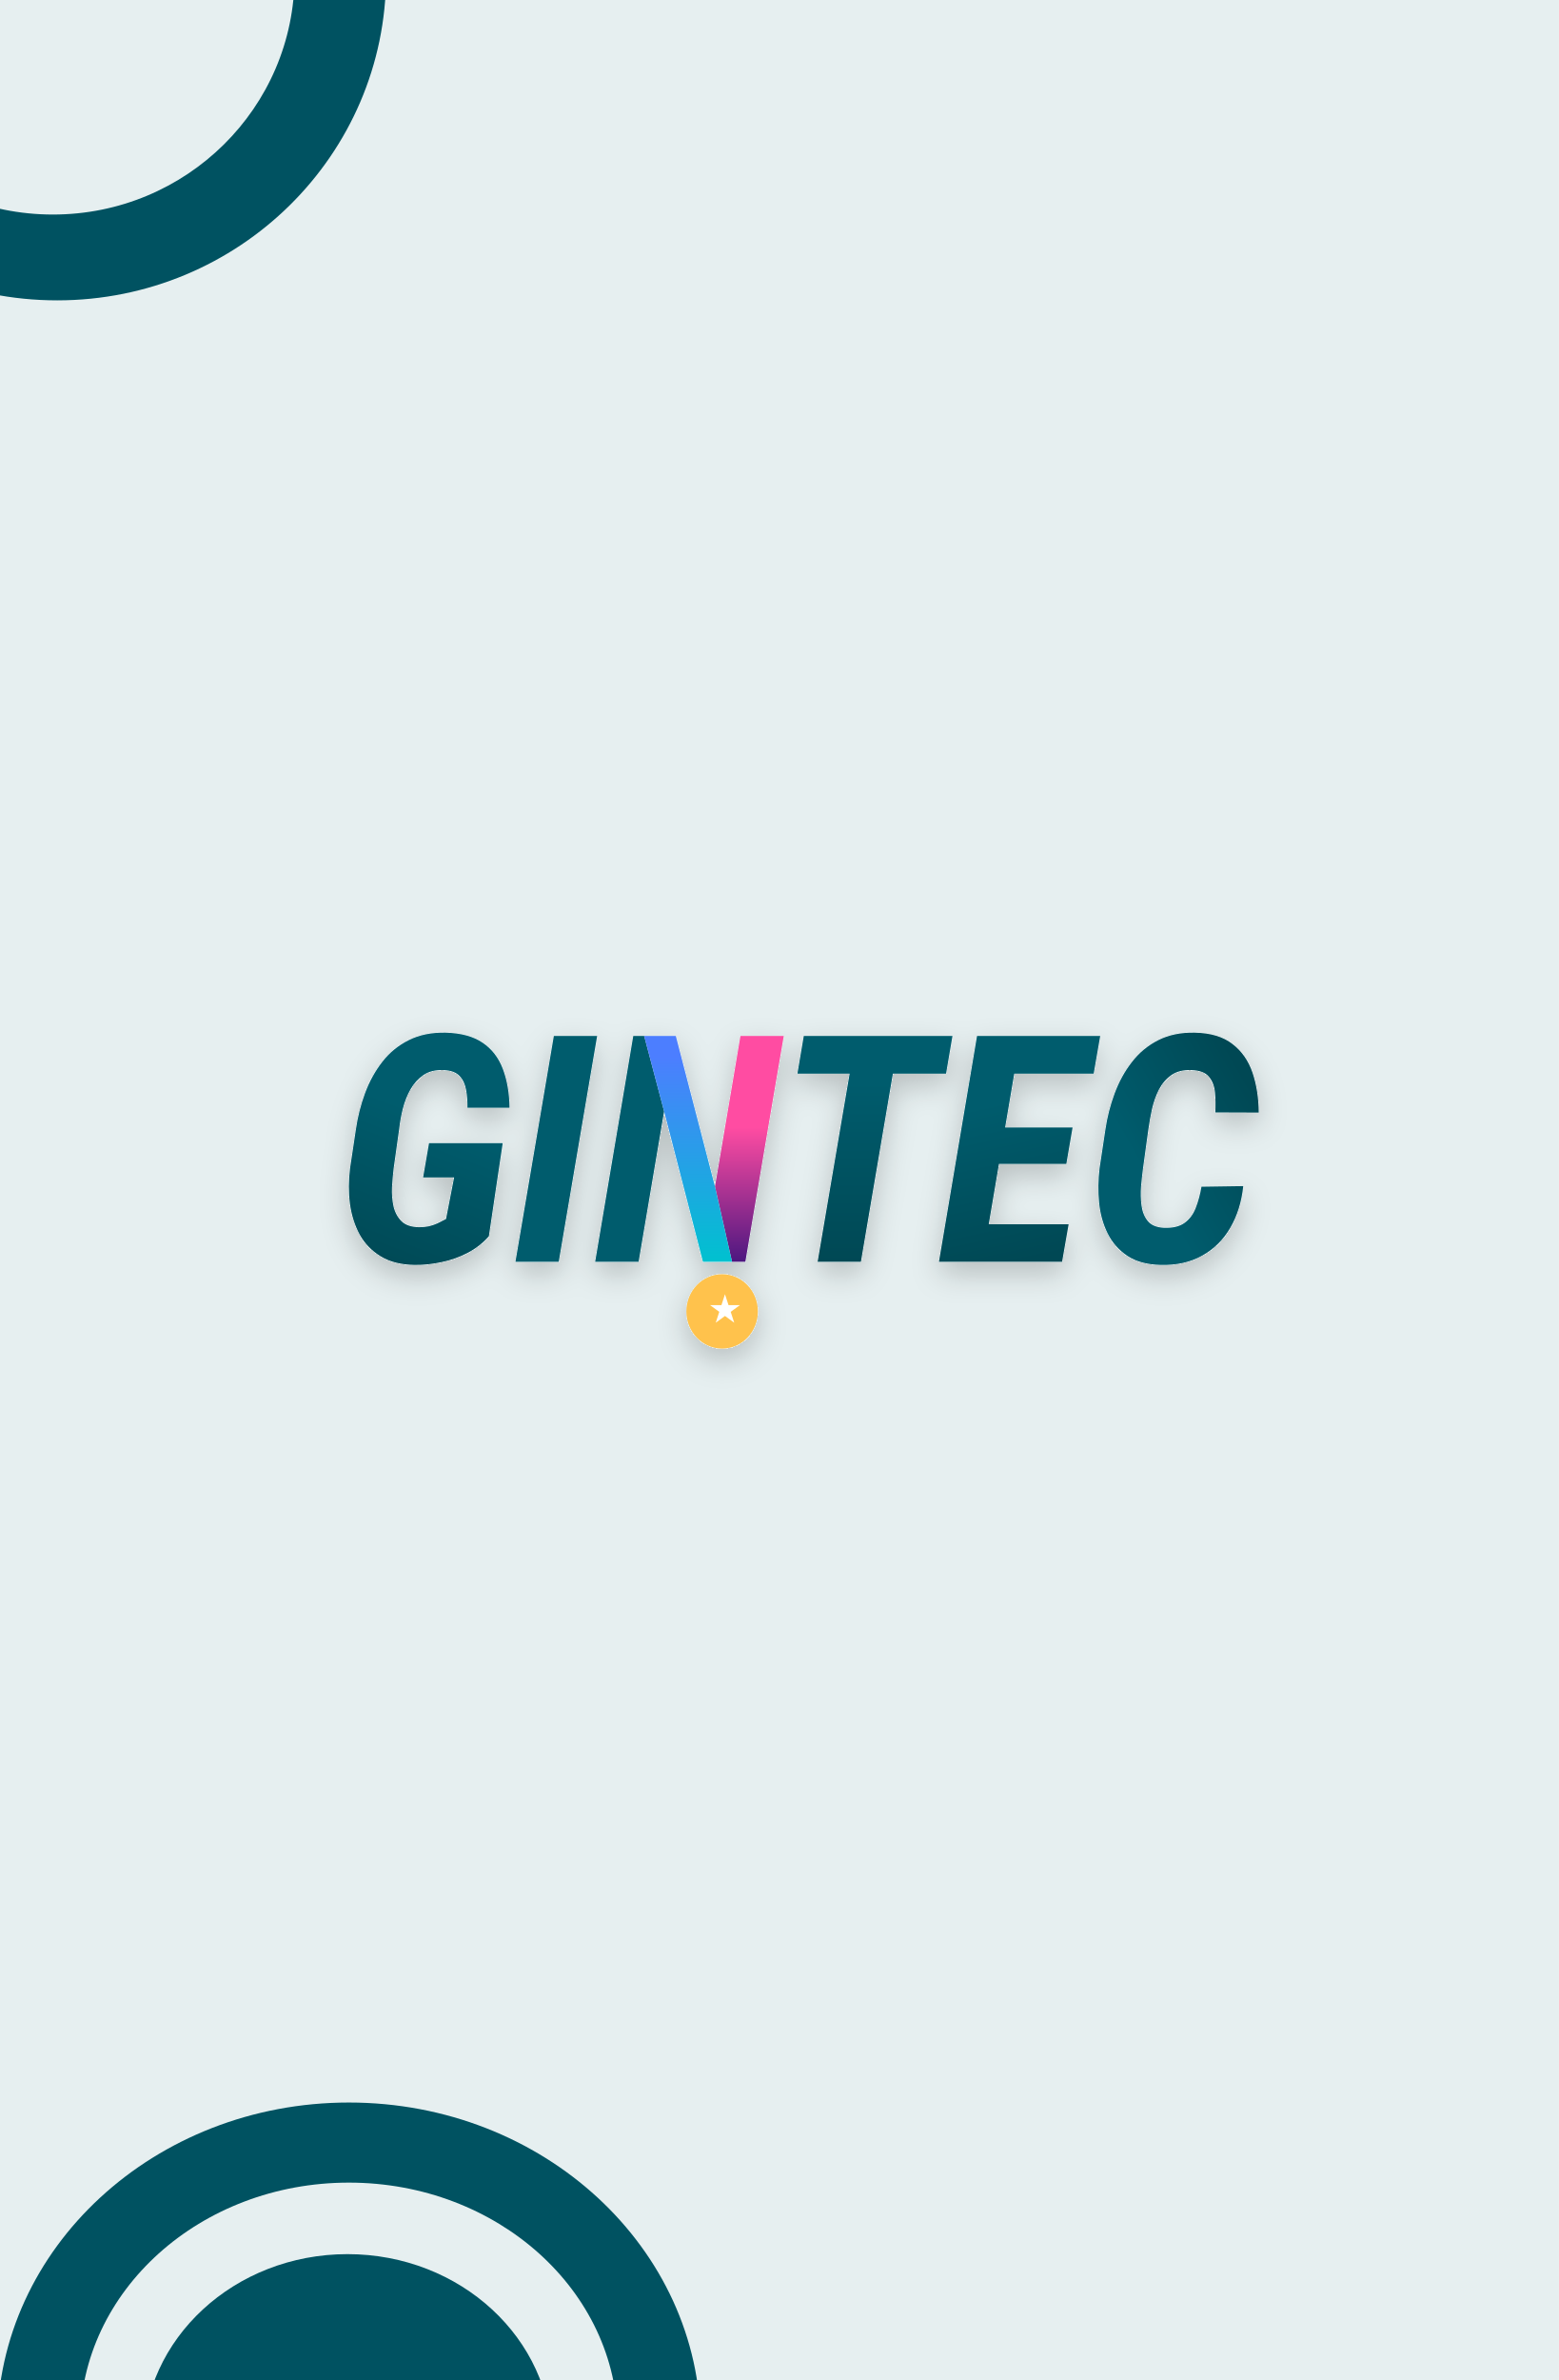
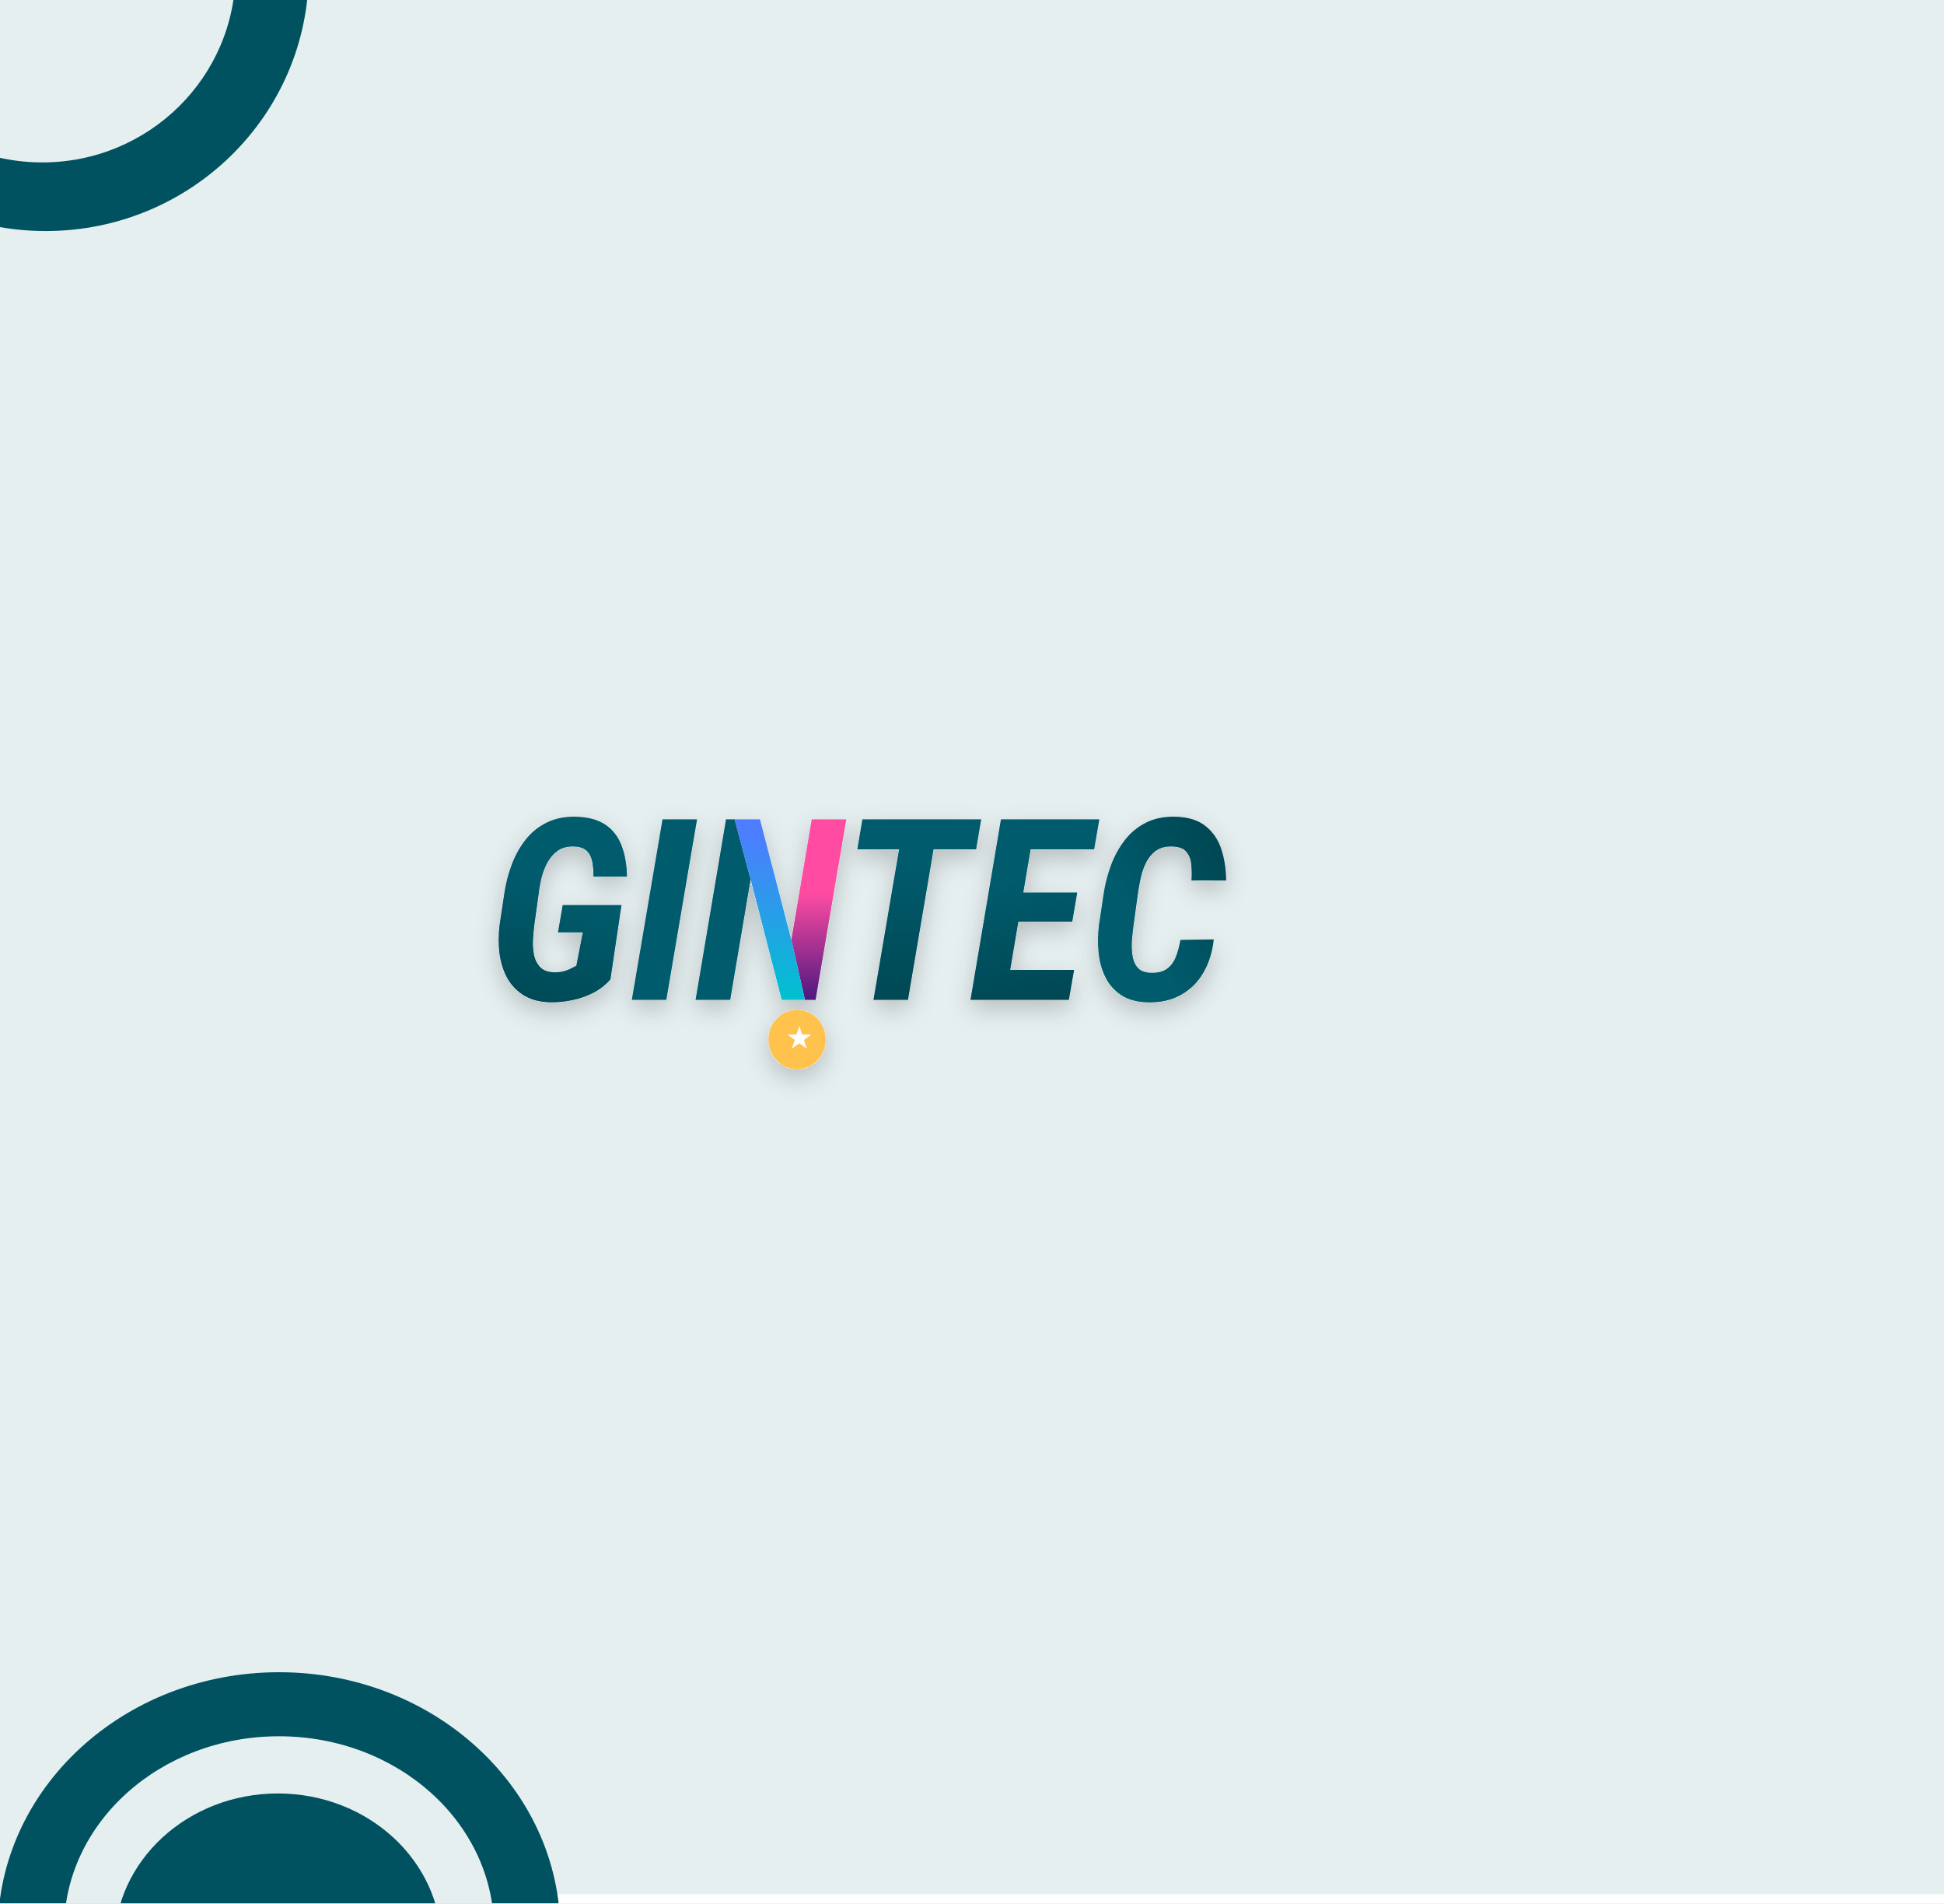
- <svg xmlns="http://www.w3.org/2000/svg" width="545" height="832" viewBox="0 0 545 832" fill="none">
-   <rect width="545" height="832" fill="#E6EFF0" />
-   <ellipse cx="20" cy="-8.5" rx="115" ry="113.5" fill="#005261" />
-   <ellipse cx="18.5" cy="-8.5" rx="84.5" ry="83.5" fill="#E6EFF0" />
-   <g filter="url(#filter0_d_4958_610)">
-     <path d="M420.116 414.856L434.717 414.639C434.151 420.134 432.646 424.978 430.204 429.172C427.797 433.365 424.523 436.619 420.382 438.933C416.275 441.246 411.426 442.331 405.833 442.186C401.161 442.078 397.321 441.048 394.312 439.095C391.303 437.107 388.985 434.504 387.356 431.287C385.728 428.033 384.719 424.436 384.33 420.496C383.941 416.519 383.994 412.47 384.489 408.349L386.507 394.955C387.144 390.581 388.224 386.351 389.746 382.266C391.268 378.145 393.285 374.475 395.799 371.258C398.312 368.004 401.391 365.456 405.037 363.612C408.718 361.768 412.966 360.901 417.78 361.009C423.337 361.117 427.726 362.437 430.947 364.968C434.204 367.462 436.54 370.806 437.956 375C439.372 379.193 440.097 383.838 440.133 388.936L424.948 388.882C425.089 386.423 425.054 384.092 424.841 381.886C424.629 379.645 423.921 377.819 422.718 376.409C421.55 374.963 419.514 374.186 416.612 374.078C413.78 373.969 411.444 374.548 409.603 375.813C407.798 377.078 406.347 378.759 405.249 380.856C404.188 382.953 403.373 385.23 402.807 387.689C402.276 390.147 401.851 392.533 401.533 394.846L399.674 408.403C399.427 410.283 399.197 412.38 398.984 414.693C398.807 417.007 398.86 419.248 399.143 421.418C399.427 423.587 400.152 425.394 401.32 426.84C402.488 428.286 404.382 429.082 407.002 429.226C410.081 429.335 412.488 428.756 414.222 427.491C415.957 426.226 417.249 424.49 418.098 422.285C418.983 420.044 419.656 417.567 420.116 414.856Z" fill="url(#paint0_linear_4958_610)" />
-     <path d="M373.658 427.979L371.375 441.102H338.774L340.951 427.979H373.658ZM356.88 362.148L343.5 441.102H328.314L341.641 362.148H356.88ZM375.038 394.142L372.861 406.885H344.562L346.685 394.142H375.038ZM384.701 362.148L382.418 375.325H349.871L352.154 362.148H384.701Z" fill="url(#paint1_linear_4958_610)" />
-     <path d="M314.457 362.148L301.024 441.102H285.892L299.325 362.148H314.457ZM333.04 362.148L330.81 375.325H278.83L281.06 362.148H333.04Z" fill="url(#paint2_linear_4958_610)" />
-     <path d="M208.798 362.148L195.365 441.102H180.232L193.665 362.148H208.798Z" fill="#005C6D" />
-     <path d="M175.772 399.618L170.941 432.154C168.817 434.577 166.322 436.529 163.454 438.011C160.587 439.493 157.561 440.56 154.375 441.21C151.189 441.897 148.057 442.223 144.977 442.186C140.234 442.114 136.287 441.12 133.137 439.204C129.987 437.288 127.527 434.739 125.757 431.558C124.022 428.34 122.89 424.743 122.359 420.767C121.863 416.79 121.881 412.651 122.412 408.349L124.43 394.901C125.067 390.454 126.146 386.188 127.668 382.103C129.19 378.018 131.208 374.367 133.721 371.149C136.234 367.932 139.314 365.419 142.96 363.612C146.641 361.768 150.942 360.901 155.862 361.009C161.242 361.154 165.543 362.329 168.764 364.534C171.985 366.703 174.339 369.758 175.826 373.698C177.312 377.602 178.091 382.121 178.162 387.255H163.454C163.49 385.013 163.331 382.917 162.977 380.964C162.623 378.976 161.862 377.367 160.693 376.138C159.525 374.873 157.649 374.186 155.065 374.078C152.269 373.969 149.933 374.548 148.057 375.813C146.216 377.078 144.712 378.741 143.544 380.802C142.376 382.862 141.473 385.14 140.836 387.634C140.234 390.093 139.809 392.479 139.562 394.792L137.65 408.403C137.402 410.464 137.208 412.669 137.066 415.019C136.96 417.369 137.137 419.61 137.597 421.743C138.093 423.84 139.031 425.575 140.411 426.949C141.792 428.286 143.845 428.973 146.57 429.009C147.809 429.009 148.942 428.901 149.968 428.684C151.03 428.431 152.039 428.087 152.995 427.654C153.986 427.184 154.977 426.678 155.968 426.135L158.782 411.603H147.951L150.021 399.618H175.772Z" fill="url(#paint3_linear_4958_610)" />
-     <path fill-rule="evenodd" clip-rule="evenodd" d="M223.293 441.102L232.213 388.502L225.238 362.148H221.434L208.107 441.102H223.293Z" fill="#005C6D" />
-     <path d="M260.618 441.102L274.051 362.148H258.919L249.999 414.802L252.978 427.952L255.957 441.102H260.618Z" fill="url(#paint4_linear_4958_610)" />
-     <path d="M232.213 388.502L245.805 441.102H255.957L252.978 427.952L249.999 414.802L236.301 362.148H225.238L232.213 388.502Z" fill="url(#paint5_linear_4958_610)" />
-     <ellipse cx="252.5" cy="458.441" rx="12.5" ry="13" fill="#FFC24C" />
-     <path d="M253.5 452.441L254.735 456.241H258.731L255.498 458.59L256.733 462.391L253.5 460.042L250.267 462.391L251.502 458.59L248.269 456.241H252.265L253.5 452.441Z" fill="white" />
+ <svg xmlns="http://www.w3.org/2000/svg" width="850" height="832" viewBox="0 0 850 832" fill="none">
+   <g clip-path="url(#clip0_3205_625)">
+     <rect width="850" height="832" fill="white" />
+     <rect y="-4" width="850" height="832" fill="#E6EFF0" />
+     <ellipse cx="20" cy="-12.5" rx="115" ry="113.5" fill="#005261" />
+     <ellipse cx="18.5" cy="-12.5" rx="84.5" ry="83.5" fill="#E6EFF0" />
+     <g filter="url(#filter0_d_3205_625)">
+       <path d="M516.116 410.856L530.717 410.639C530.151 416.134 528.646 420.978 526.204 425.172C523.797 429.365 520.523 432.619 516.382 434.933C512.275 437.246 507.426 438.331 501.833 438.186C497.161 438.078 493.321 437.048 490.312 435.095C487.303 433.107 484.985 430.504 483.356 427.287C481.728 424.033 480.719 420.436 480.33 416.496C479.941 412.519 479.994 408.47 480.489 404.349L482.507 390.955C483.144 386.581 484.224 382.351 485.746 378.266C487.268 374.145 489.285 370.475 491.799 367.258C494.312 364.004 497.391 361.456 501.037 359.612C504.718 357.768 508.966 356.901 513.78 357.009C519.337 357.117 523.726 358.437 526.947 360.968C530.204 363.462 532.54 366.806 533.956 371C535.372 375.193 536.097 379.838 536.133 384.936L520.948 384.882C521.089 382.423 521.054 380.092 520.841 377.886C520.629 375.645 519.921 373.819 518.718 372.409C517.55 370.963 515.514 370.186 512.612 370.078C509.78 369.969 507.444 370.548 505.603 371.813C503.798 373.078 502.347 374.759 501.249 376.856C500.188 378.953 499.373 381.23 498.807 383.689C498.276 386.147 497.851 388.533 497.533 390.846L495.674 404.403C495.427 406.283 495.197 408.38 494.984 410.693C494.807 413.007 494.86 415.248 495.143 417.418C495.427 419.587 496.152 421.394 497.32 422.84C498.488 424.286 500.382 425.082 503.002 425.226C506.081 425.335 508.488 424.756 510.222 423.491C511.957 422.226 513.249 420.49 514.098 418.285C514.983 416.044 515.656 413.567 516.116 410.856Z" fill="url(#paint0_linear_3205_625)" />
+       <path d="M469.658 423.979L467.375 437.102H434.774L436.951 423.979H469.658ZM452.88 358.148L439.5 437.102H424.314L437.641 358.148H452.88ZM471.038 390.142L468.861 402.885H440.562L442.685 390.142H471.038ZM480.701 358.148L478.418 371.325H445.871L448.154 358.148H480.701Z" fill="url(#paint1_linear_3205_625)" />
+       <path d="M410.457 358.148L397.024 437.102H381.892L395.325 358.148H410.457ZM429.04 358.148L426.81 371.325H374.83L377.06 358.148H429.04Z" fill="url(#paint2_linear_3205_625)" />
+       <path d="M304.798 358.148L291.365 437.102H276.232L289.665 358.148H304.798Z" fill="#005C6D" />
+       <path d="M271.772 395.618L266.941 428.154C264.817 430.577 262.322 432.529 259.454 434.011C256.587 435.493 253.561 436.56 250.375 437.21C247.189 437.897 244.057 438.223 240.977 438.186C236.234 438.114 232.287 437.12 229.137 435.204C225.987 433.288 223.527 430.739 221.757 427.558C220.022 424.34 218.89 420.743 218.359 416.767C217.863 412.79 217.881 408.651 218.412 404.349L220.43 390.901C221.067 386.454 222.146 382.188 223.668 378.103C225.19 374.018 227.208 370.367 229.721 367.149C232.234 363.932 235.314 361.419 238.96 359.612C242.641 357.768 246.942 356.901 251.862 357.009C257.242 357.154 261.543 358.329 264.764 360.534C267.985 362.703 270.339 365.758 271.826 369.698C273.312 373.602 274.091 378.121 274.162 383.255H259.454C259.49 381.013 259.331 378.917 258.977 376.964C258.623 374.976 257.862 373.367 256.693 372.138C255.525 370.873 253.649 370.186 251.065 370.078C248.269 369.969 245.933 370.548 244.057 371.813C242.216 373.078 240.712 374.741 239.544 376.802C238.376 378.862 237.473 381.14 236.836 383.634C236.234 386.093 235.809 388.479 235.562 390.792L233.65 404.403C233.402 406.464 233.208 408.669 233.066 411.019C232.96 413.369 233.137 415.61 233.597 417.743C234.093 419.84 235.031 421.575 236.411 422.949C237.792 424.286 239.845 424.973 242.57 425.009C243.809 425.009 244.942 424.901 245.968 424.684C247.03 424.431 248.039 424.087 248.995 423.654C249.986 423.184 250.977 422.678 251.968 422.135L254.782 407.603H243.951L246.021 395.618H271.772Z" fill="url(#paint3_linear_3205_625)" />
+       <path fill-rule="evenodd" clip-rule="evenodd" d="M319.293 437.102L328.213 384.502L321.238 358.148H317.434L304.107 437.102H319.293Z" fill="#005C6D" />
+       <path d="M356.618 437.102L370.051 358.148H354.919L345.999 410.802L348.978 423.952L351.957 437.102H356.618Z" fill="url(#paint4_linear_3205_625)" />
+       <path d="M328.213 384.502L341.805 437.102H351.957L348.978 423.952L345.999 410.802L332.301 358.148H321.238L328.213 384.502Z" fill="url(#paint5_linear_3205_625)" />
+       <ellipse cx="348.5" cy="454.441" rx="12.5" ry="13" fill="#FFC24C" />
+       <path d="M349.5 448.441L350.735 452.241H354.731L351.498 454.59L352.733 458.391L349.5 456.042L346.267 458.391L347.502 454.59L344.269 452.241H348.265L349.5 448.441Z" fill="white" />
+     </g>
+     <ellipse cx="122" cy="844.5" rx="123" ry="113.5" fill="#005261" />
+     <ellipse cx="122" cy="843.5" rx="94" ry="84.5" fill="#E6EFF0" />
+     <ellipse cx="121.5" cy="850" rx="71.5" ry="66" fill="#005261" />
  </g>
-   <ellipse cx="122" cy="848.5" rx="123" ry="113.5" fill="#005261" />
-   <ellipse cx="122" cy="847.5" rx="94" ry="84.5" fill="#E6EFF0" />
-   <ellipse cx="121.5" cy="854" rx="71.5" ry="66" fill="#005261" />
  <defs>
-     <filter id="filter0_d_4958_610" x="112" y="355" width="338.133" height="130.441" filterUnits="userSpaceOnUse" color-interpolation-filters="sRGB">
+     <filter id="filter0_d_3205_625" x="208" y="351" width="338.133" height="130.441" filterUnits="userSpaceOnUse" color-interpolation-filters="sRGB">
      <feFlood flood-opacity="0" result="BackgroundImageFix" />
      <feColorMatrix in="SourceAlpha" type="matrix" values="0 0 0 0 0 0 0 0 0 0 0 0 0 0 0 0 0 0 127 0" result="hardAlpha" />
      <feOffset dy="4" />
      <feGaussianBlur stdDeviation="5" />
      <feComposite in2="hardAlpha" operator="out" />
      <feColorMatrix type="matrix" values="0 0 0 0 0 0 0 0 0 0 0 0 0 0 0 0 0 0 0.2 0" />
-       <feBlend mode="normal" in2="BackgroundImageFix" result="effect1_dropShadow_4958_610" />
-       <feBlend mode="normal" in="SourceGraphic" in2="effect1_dropShadow_4958_610" result="shape" />
+       <feBlend mode="normal" in2="BackgroundImageFix" result="effect1_dropShadow_3205_625" />
+       <feBlend mode="normal" in="SourceGraphic" in2="effect1_dropShadow_3205_625" result="shape" />
    </filter>
-     <linearGradient id="paint0_linear_4958_610" x1="399.012" y1="408.573" x2="440.133" y2="384.977" gradientUnits="userSpaceOnUse">
+     <linearGradient id="paint0_linear_3205_625" x1="495.012" y1="404.573" x2="536.133" y2="380.977" gradientUnits="userSpaceOnUse">
      <stop stop-color="#005C6D" />
      <stop offset="1" stop-color="#004854" />
    </linearGradient>
-     <linearGradient id="paint1_linear_4958_610" x1="344.914" y1="386.282" x2="356.508" y2="441.102" gradientUnits="userSpaceOnUse">
+     <linearGradient id="paint1_linear_3205_625" x1="440.914" y1="382.282" x2="452.508" y2="437.102" gradientUnits="userSpaceOnUse">
      <stop stop-color="#005C6D" />
      <stop offset="1" stop-color="#004854" />
    </linearGradient>
-     <linearGradient id="paint2_linear_4958_610" x1="305.768" y1="378.398" x2="305.935" y2="441.102" gradientUnits="userSpaceOnUse">
+     <linearGradient id="paint2_linear_3205_625" x1="401.768" y1="374.398" x2="401.935" y2="437.102" gradientUnits="userSpaceOnUse">
      <stop stop-color="#005C6D" />
      <stop offset="1" stop-color="#004854" />
    </linearGradient>
-     <linearGradient id="paint3_linear_4958_610" x1="150.081" y1="361" x2="119.825" y2="440.107" gradientUnits="userSpaceOnUse">
+     <linearGradient id="paint3_linear_3205_625" x1="246.081" y1="357" x2="215.825" y2="436.107" gradientUnits="userSpaceOnUse">
      <stop offset="0.318" stop-color="#005C6D" />
      <stop offset="1" stop-color="#004854" />
    </linearGradient>
-     <linearGradient id="paint4_linear_4958_610" x1="241.079" y1="362.148" x2="241.079" y2="441.102" gradientUnits="userSpaceOnUse">
+     <linearGradient id="paint4_linear_3205_625" x1="337.079" y1="358.148" x2="337.079" y2="437.102" gradientUnits="userSpaceOnUse">
      <stop offset="0.405" stop-color="#FF4CA2" />
      <stop offset="1" stop-color="#4D1780" />
    </linearGradient>
-     <linearGradient id="paint5_linear_4958_610" x1="241.079" y1="362.148" x2="241.079" y2="441.102" gradientUnits="userSpaceOnUse">
+     <linearGradient id="paint5_linear_3205_625" x1="337.079" y1="358.148" x2="337.079" y2="437.102" gradientUnits="userSpaceOnUse">
      <stop offset="0.09" stop-color="#4C7EFF" />
      <stop offset="1" stop-color="#00C1CF" />
    </linearGradient>
+     <clipPath id="clip0_3205_625">
+       <rect width="850" height="832" fill="white" />
+     </clipPath>
  </defs>
</svg>
